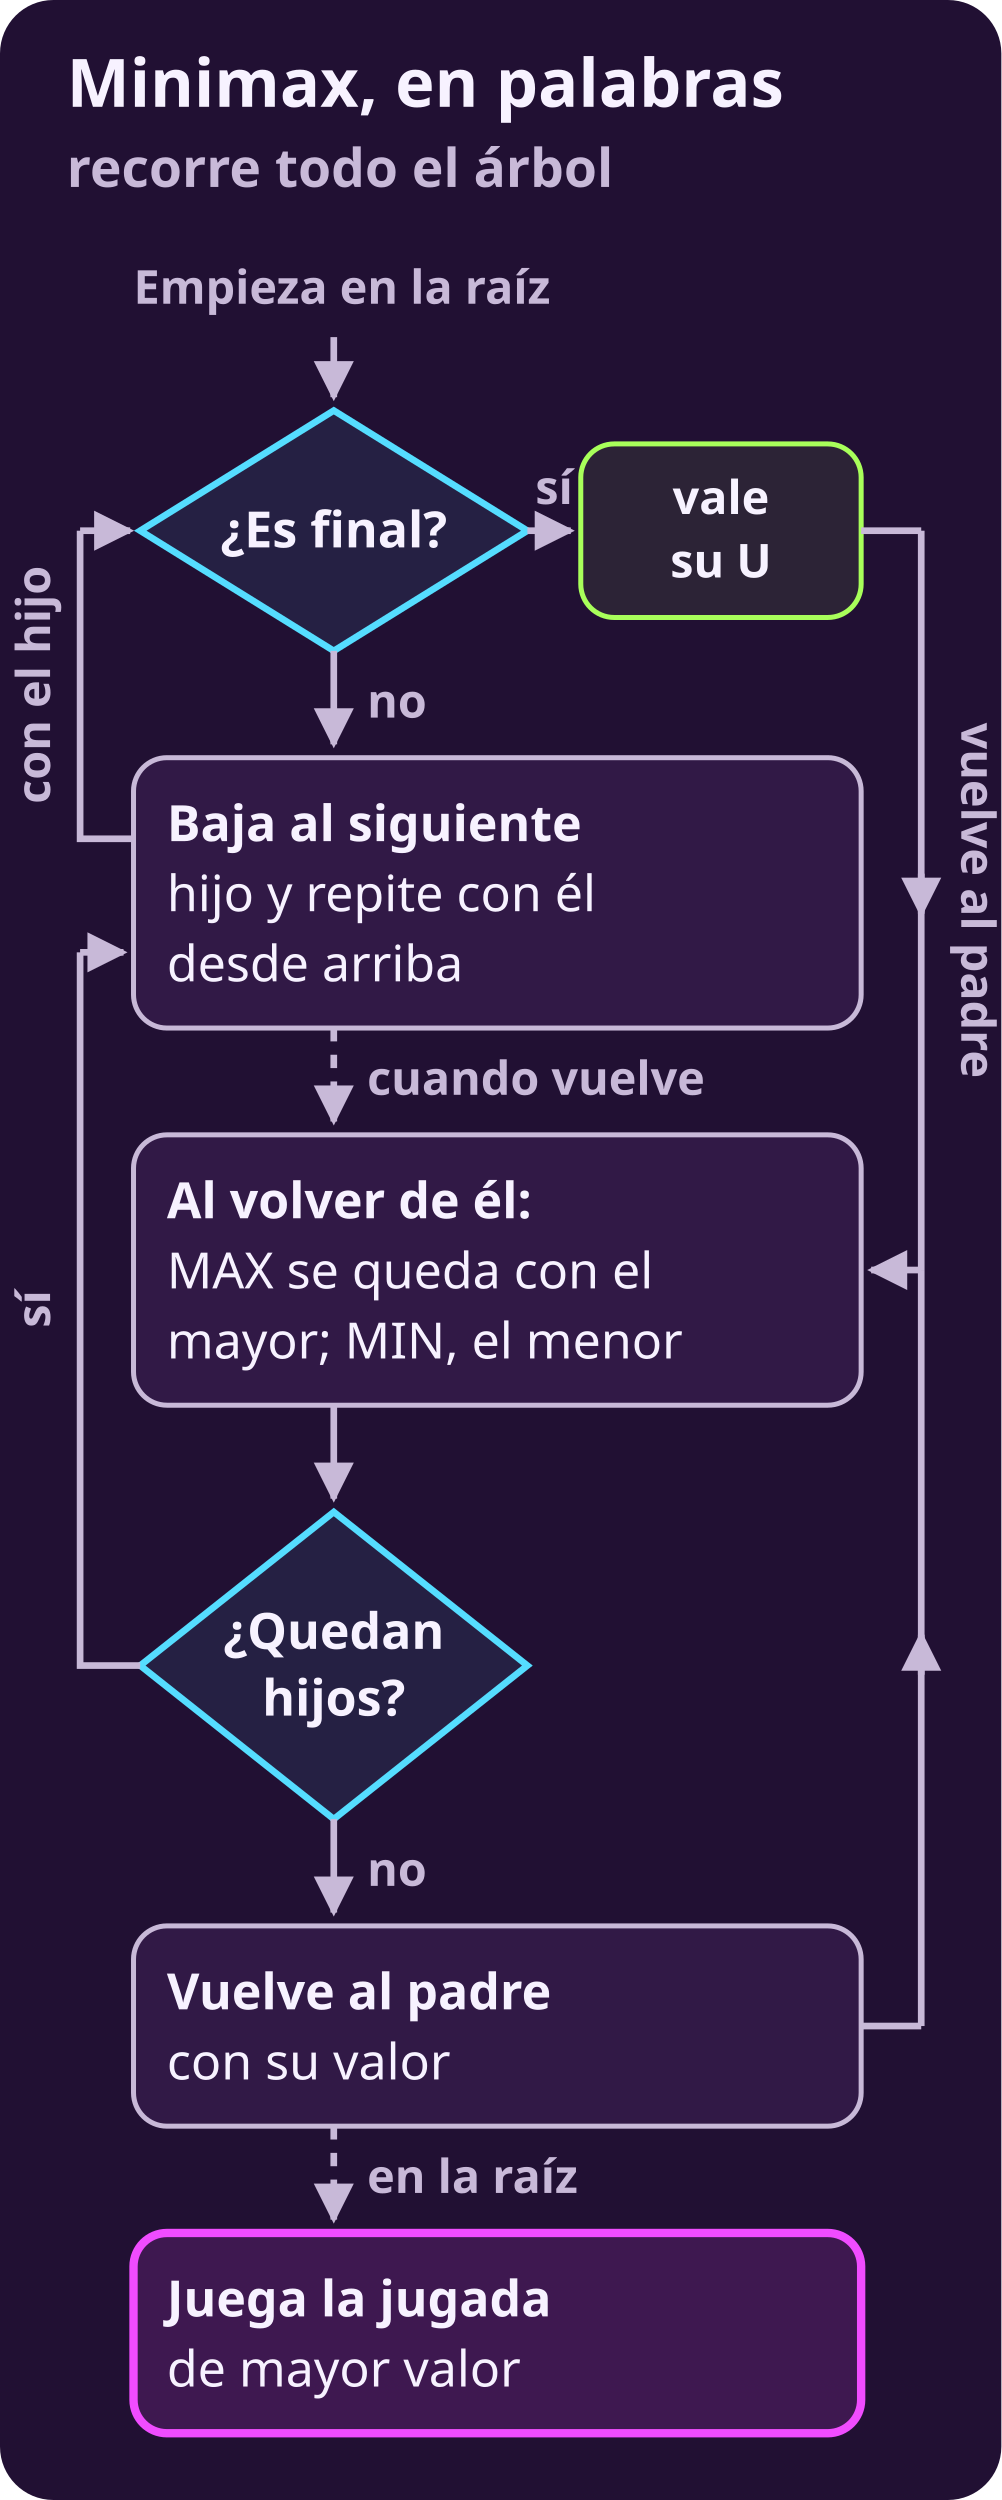
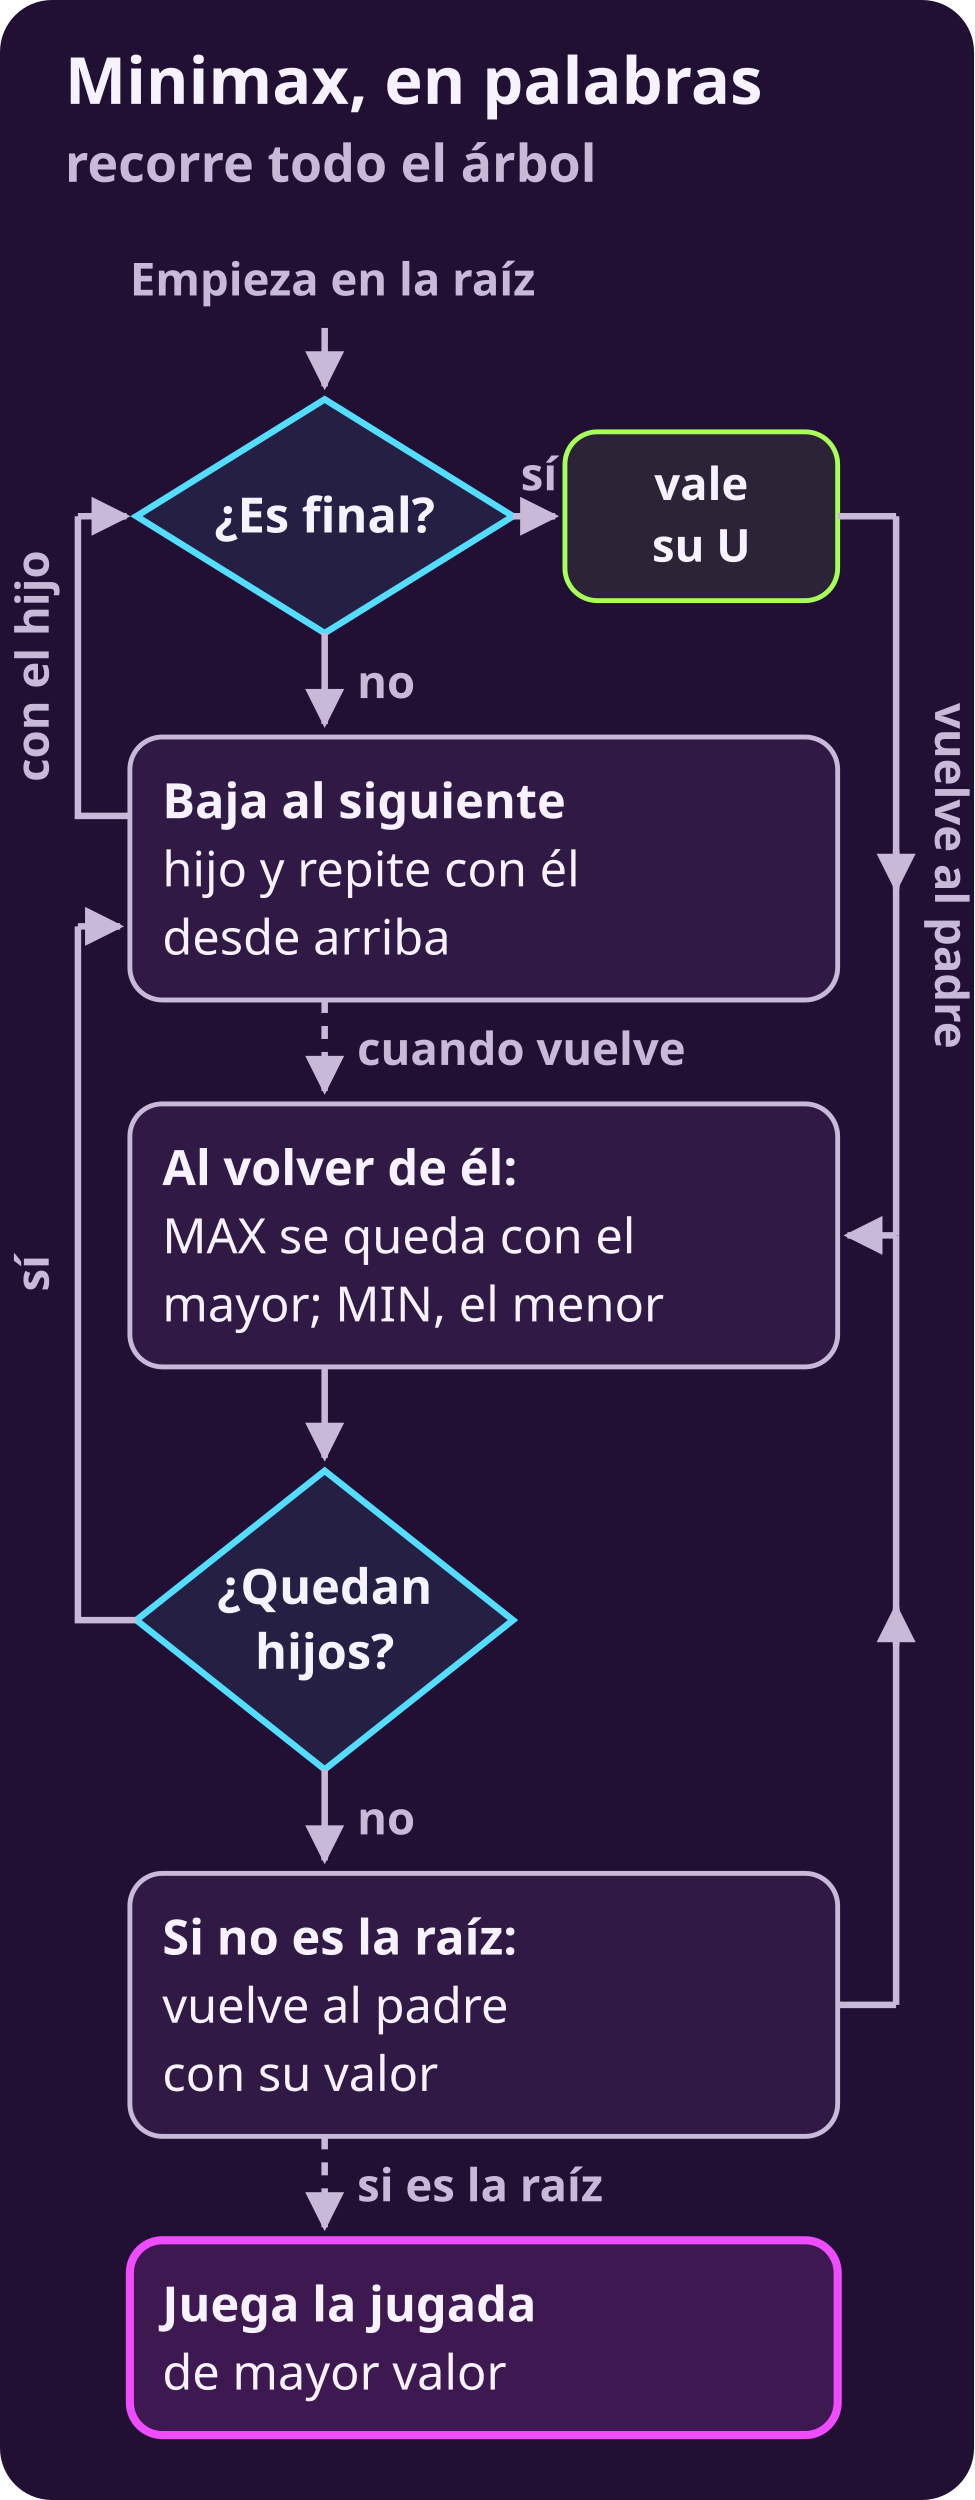
- <svg xmlns="http://www.w3.org/2000/svg" width="300" height="749" viewBox="0 0 300 749" role="img" aria-label="Diagrama de flujo de minimax, en palabras. Empieza en la raíz. 1, pregunta: ¿Es final? Si sí: vale su U, y vuelve al padre: a su paso «Al volver». Si no, sigue abajo. 2: Baja al siguiente hijo y repite con él desde arriba. 3: Al volver de él: MAX se queda con el mayor; MIN, el menor. 4, pregunta: ¿Quedan hijos? Si no, sigue abajo. 5: Vuelve al padre con su valor. Vuelve al padre: a su paso «Al volver». 6: Juega la jugada de mayor valor. Desde el paso 2 (con el hijo), vuelve al paso 1. Desde el paso 4 (sí), vuelve al paso 2.">
-   <rect x="0" y="0" width="300" height="749" rx="16" fill="#211033" />
+ <svg xmlns="http://www.w3.org/2000/svg" width="300" height="770" viewBox="0 0 300 770" role="img" aria-label="Diagrama de flujo de minimax, en palabras. Empieza en la raíz. 1, pregunta: ¿Es final? Si sí: vale su U, y vuelve al padre: a su paso «Al volver». Si no, sigue abajo. 2: Baja al siguiente hijo y repite con él desde arriba. 3: Al volver de él: MAX se queda con el mayor; MIN, el menor. 4, pregunta: ¿Quedan hijos? Si no, sigue abajo. 5: Si no es la raíz: vuelve al padre con su valor. Vuelve al padre: a su paso «Al volver». 6: Juega la jugada de mayor valor. Desde el paso 2 (con el hijo), vuelve al paso 1. Desde el paso 4 (sí), vuelve al paso 2.">
+   <rect x="0" y="0" width="300" height="770" rx="16" fill="#211033" />
  <defs>
    <marker id="p" viewBox="0 0 10 10" refX="9" refY="5" markerWidth="6" markerHeight="6" orient="auto-start-reverse">
      <path d="M 0 0 L 10 5 L 0 10 z" fill="#f04cff" />
    </marker>
    <marker id="s" viewBox="0 0 10 10" refX="9" refY="5" markerWidth="6" markerHeight="6" orient="auto-start-reverse">
      <path d="M 0 0 L 10 5 L 0 10 z" fill="#c8b9d8" />
    </marker>
  </defs>
  <text x="20" y="32" fill="#f7f2ff" font-family="system-ui, sans-serif" font-size="20" font-weight="700" text-anchor="start">Minimax, en palabras</text>
  <text x="20" y="56" fill="#c8b9d8" font-family="system-ui, sans-serif" font-size="16" font-weight="700" text-anchor="start">recorre todo el árbol</text>
  <text x="40" y="91" fill="#c8b9d8" font-family="system-ui, sans-serif" font-size="14" font-weight="700" text-anchor="start">Empieza en la raíz</text>
  <line x1="100" y1="101" x2="100" y2="119" stroke="#c8b9d8" stroke-width="2" marker-end="url(#s)" />
  <polygon points="100,123 158,159 100,195 42,159" fill="#252043" stroke="#55ddff" stroke-width="2" />
  <text x="100" y="164" fill="#f7f2ff" font-family="system-ui, sans-serif" font-size="15" font-weight="700" text-anchor="middle">¿Es final?</text>
  <line x1="158" y1="159" x2="171" y2="159" stroke="#c8b9d8" stroke-width="2" marker-end="url(#s)" />
  <text x="166.0" y="151" fill="#c8b9d8" font-family="system-ui, sans-serif" font-size="14" font-weight="700" text-anchor="middle">sí</text>
  <rect x="174" y="133.0" width="84" height="52" rx="10" fill="#2c2336" stroke="#a8ff5a" stroke-width="1.5" />
  <text x="216.0" y="154.0" fill="#f7f2ff" font-family="system-ui, sans-serif" font-size="14" font-weight="700" text-anchor="middle">vale</text>
  <text x="216.0" y="173.0" fill="#f7f2ff" font-family="system-ui, sans-serif" font-size="14" font-weight="700" text-anchor="middle">su U</text>
  <line x1="258" y1="159" x2="276" y2="159" stroke="#c8b9d8" stroke-width="2" />
  <line x1="100" y1="195" x2="100" y2="223" stroke="#c8b9d8" stroke-width="2" marker-end="url(#s)" />
  <text x="110" y="215" fill="#c8b9d8" font-family="system-ui, sans-serif" font-size="14" font-weight="700" text-anchor="start">no</text>
  <rect x="40" y="227" width="218" height="81" rx="10" fill="#311946" stroke="#c8b9d8" stroke-width="1.5" />
  <text x="50" y="252" fill="#f7f2ff" font-family="system-ui, sans-serif" font-size="15" font-weight="700" text-anchor="start">Baja al siguiente</text>
  <text x="50" y="273" fill="#f7f2ff" font-family="system-ui, sans-serif" font-size="15" font-weight="normal" text-anchor="start">hijo y repite con él</text>
  <text x="50" y="294" fill="#f7f2ff" font-family="system-ui, sans-serif" font-size="15" font-weight="normal" text-anchor="start">desde arriba</text>
  <line x1="100" y1="308" x2="100" y2="336" stroke="#c8b9d8" stroke-width="2" stroke-dasharray="4 4" marker-end="url(#s)" />
  <text x="110" y="328" fill="#c8b9d8" font-family="system-ui, sans-serif" font-size="14" font-weight="700" text-anchor="start">cuando vuelve</text>
  <rect x="40" y="340" width="218" height="81" rx="10" fill="#311946" stroke="#c8b9d8" stroke-width="1.5" />
  <text x="50" y="365" fill="#f7f2ff" font-family="system-ui, sans-serif" font-size="15" font-weight="700" text-anchor="start">Al volver de él:</text>
  <text x="50" y="386" fill="#f7f2ff" font-family="system-ui, sans-serif" font-size="15" font-weight="normal" text-anchor="start">MAX se queda con el</text>
  <text x="50" y="407" fill="#f7f2ff" font-family="system-ui, sans-serif" font-size="15" font-weight="normal" text-anchor="start">mayor; MIN, el menor</text>
  <line x1="100" y1="421" x2="100" y2="449" stroke="#c8b9d8" stroke-width="2" marker-end="url(#s)" />
  <polygon points="100,453 158,499 100,545 42,499" fill="#252043" stroke="#55ddff" stroke-width="2" />
  <text x="100" y="494" fill="#f7f2ff" font-family="system-ui, sans-serif" font-size="15" font-weight="700" text-anchor="middle">¿Quedan</text>
  <text x="100" y="514" fill="#f7f2ff" font-family="system-ui, sans-serif" font-size="15" font-weight="700" text-anchor="middle">hijos?</text>
  <line x1="100" y1="545" x2="100" y2="573" stroke="#c8b9d8" stroke-width="2" marker-end="url(#s)" />
  <text x="110" y="565" fill="#c8b9d8" font-family="system-ui, sans-serif" font-size="14" font-weight="700" text-anchor="start">no</text>
-   <rect x="40" y="577" width="218" height="60" rx="10" fill="#311946" stroke="#c8b9d8" stroke-width="1.5" />
-   <text x="50" y="602" fill="#f7f2ff" font-family="system-ui, sans-serif" font-size="15" font-weight="700" text-anchor="start">Vuelve al padre</text>
-   <text x="50" y="623" fill="#f7f2ff" font-family="system-ui, sans-serif" font-size="15" font-weight="normal" text-anchor="start">con su valor</text>
-   <line x1="258" y1="607.0" x2="276" y2="607.0" stroke="#c8b9d8" stroke-width="2" />
-   <line x1="100" y1="637" x2="100" y2="665" stroke="#c8b9d8" stroke-width="2" stroke-dasharray="4 4" marker-end="url(#s)" />
-   <text x="110" y="657" fill="#c8b9d8" font-family="system-ui, sans-serif" font-size="14" font-weight="700" text-anchor="start">en la raíz</text>
-   <rect x="40" y="669" width="218" height="60" rx="10" fill="#3e1850" stroke="#f04cff" stroke-width="2.5" />
-   <text x="50" y="694" fill="#f7f2ff" font-family="system-ui, sans-serif" font-size="15" font-weight="700" text-anchor="start">Juega la jugada</text>
-   <text x="50" y="715" fill="#f7f2ff" font-family="system-ui, sans-serif" font-size="15" font-weight="normal" text-anchor="start">de mayor valor</text>
+   <rect x="40" y="577" width="218" height="81" rx="10" fill="#311946" stroke="#c8b9d8" stroke-width="1.5" />
+   <text x="50" y="602" fill="#f7f2ff" font-family="system-ui, sans-serif" font-size="15" font-weight="700" text-anchor="start">Si no es la raíz:</text>
+   <text x="50" y="623" fill="#f7f2ff" font-family="system-ui, sans-serif" font-size="15" font-weight="normal" text-anchor="start">vuelve al padre</text>
+   <text x="50" y="644" fill="#f7f2ff" font-family="system-ui, sans-serif" font-size="15" font-weight="normal" text-anchor="start">con su valor</text>
+   <line x1="258" y1="617.5" x2="276" y2="617.5" stroke="#c8b9d8" stroke-width="2" />
+   <line x1="100" y1="658" x2="100" y2="686" stroke="#c8b9d8" stroke-width="2" stroke-dasharray="4 4" marker-end="url(#s)" />
+   <text x="110" y="678" fill="#c8b9d8" font-family="system-ui, sans-serif" font-size="14" font-weight="700" text-anchor="start">si es la raíz</text>
+   <rect x="40" y="690" width="218" height="60" rx="10" fill="#3e1850" stroke="#f04cff" stroke-width="2.5" />
+   <text x="50" y="715" fill="#f7f2ff" font-family="system-ui, sans-serif" font-size="15" font-weight="700" text-anchor="start">Juega la jugada</text>
+   <text x="50" y="736" fill="#f7f2ff" font-family="system-ui, sans-serif" font-size="15" font-weight="normal" text-anchor="start">de mayor valor</text>
  <line x1="276" y1="159" x2="276" y2="380.5" stroke="#c8b9d8" stroke-width="2" />
  <line x1="276" y1="261.75" x2="276" y2="273.75" stroke="#c8b9d8" stroke-width="2" marker-end="url(#s)" />
-   <line x1="276" y1="607.0" x2="276" y2="380.5" stroke="#c8b9d8" stroke-width="2" />
-   <line x1="276" y1="501.75" x2="276" y2="489.75" stroke="#c8b9d8" stroke-width="2" marker-end="url(#s)" />
+   <line x1="276" y1="617.5" x2="276" y2="380.5" stroke="#c8b9d8" stroke-width="2" />
+   <line x1="276" y1="507.0" x2="276" y2="495.0" stroke="#c8b9d8" stroke-width="2" marker-end="url(#s)" />
  <line x1="276" y1="380.5" x2="261" y2="380.5" stroke="#c8b9d8" stroke-width="2" marker-end="url(#s)" />
  <text x="288" y="269.75" fill="#c8b9d8" font-family="system-ui, sans-serif" font-size="14" font-weight="700" text-anchor="middle" transform="rotate(90 288 269.75)">vuelve al padre</text>
  <polyline points="40,251.3 24,251.3 24,159" fill="none" stroke="#c8b9d8" stroke-width="2" />
  <line x1="24" y1="159" x2="39" y2="159" stroke="#c8b9d8" stroke-width="2" marker-end="url(#s)" />
  <text x="15" y="205.15" fill="#c8b9d8" font-family="system-ui, sans-serif" font-size="14" font-weight="700" text-anchor="middle" transform="rotate(-90 15 205.15)">con el hijo</text>
  <polyline points="42,499 24,499 24,285.32" fill="none" stroke="#c8b9d8" stroke-width="2" />
  <line x1="24" y1="285.32" x2="37" y2="285.32" stroke="#c8b9d8" stroke-width="2" marker-end="url(#s)" />
  <text x="15" y="392.16" fill="#c8b9d8" font-family="system-ui, sans-serif" font-size="14" font-weight="700" text-anchor="middle" transform="rotate(-90 15 392.16)">sí</text>
</svg>
